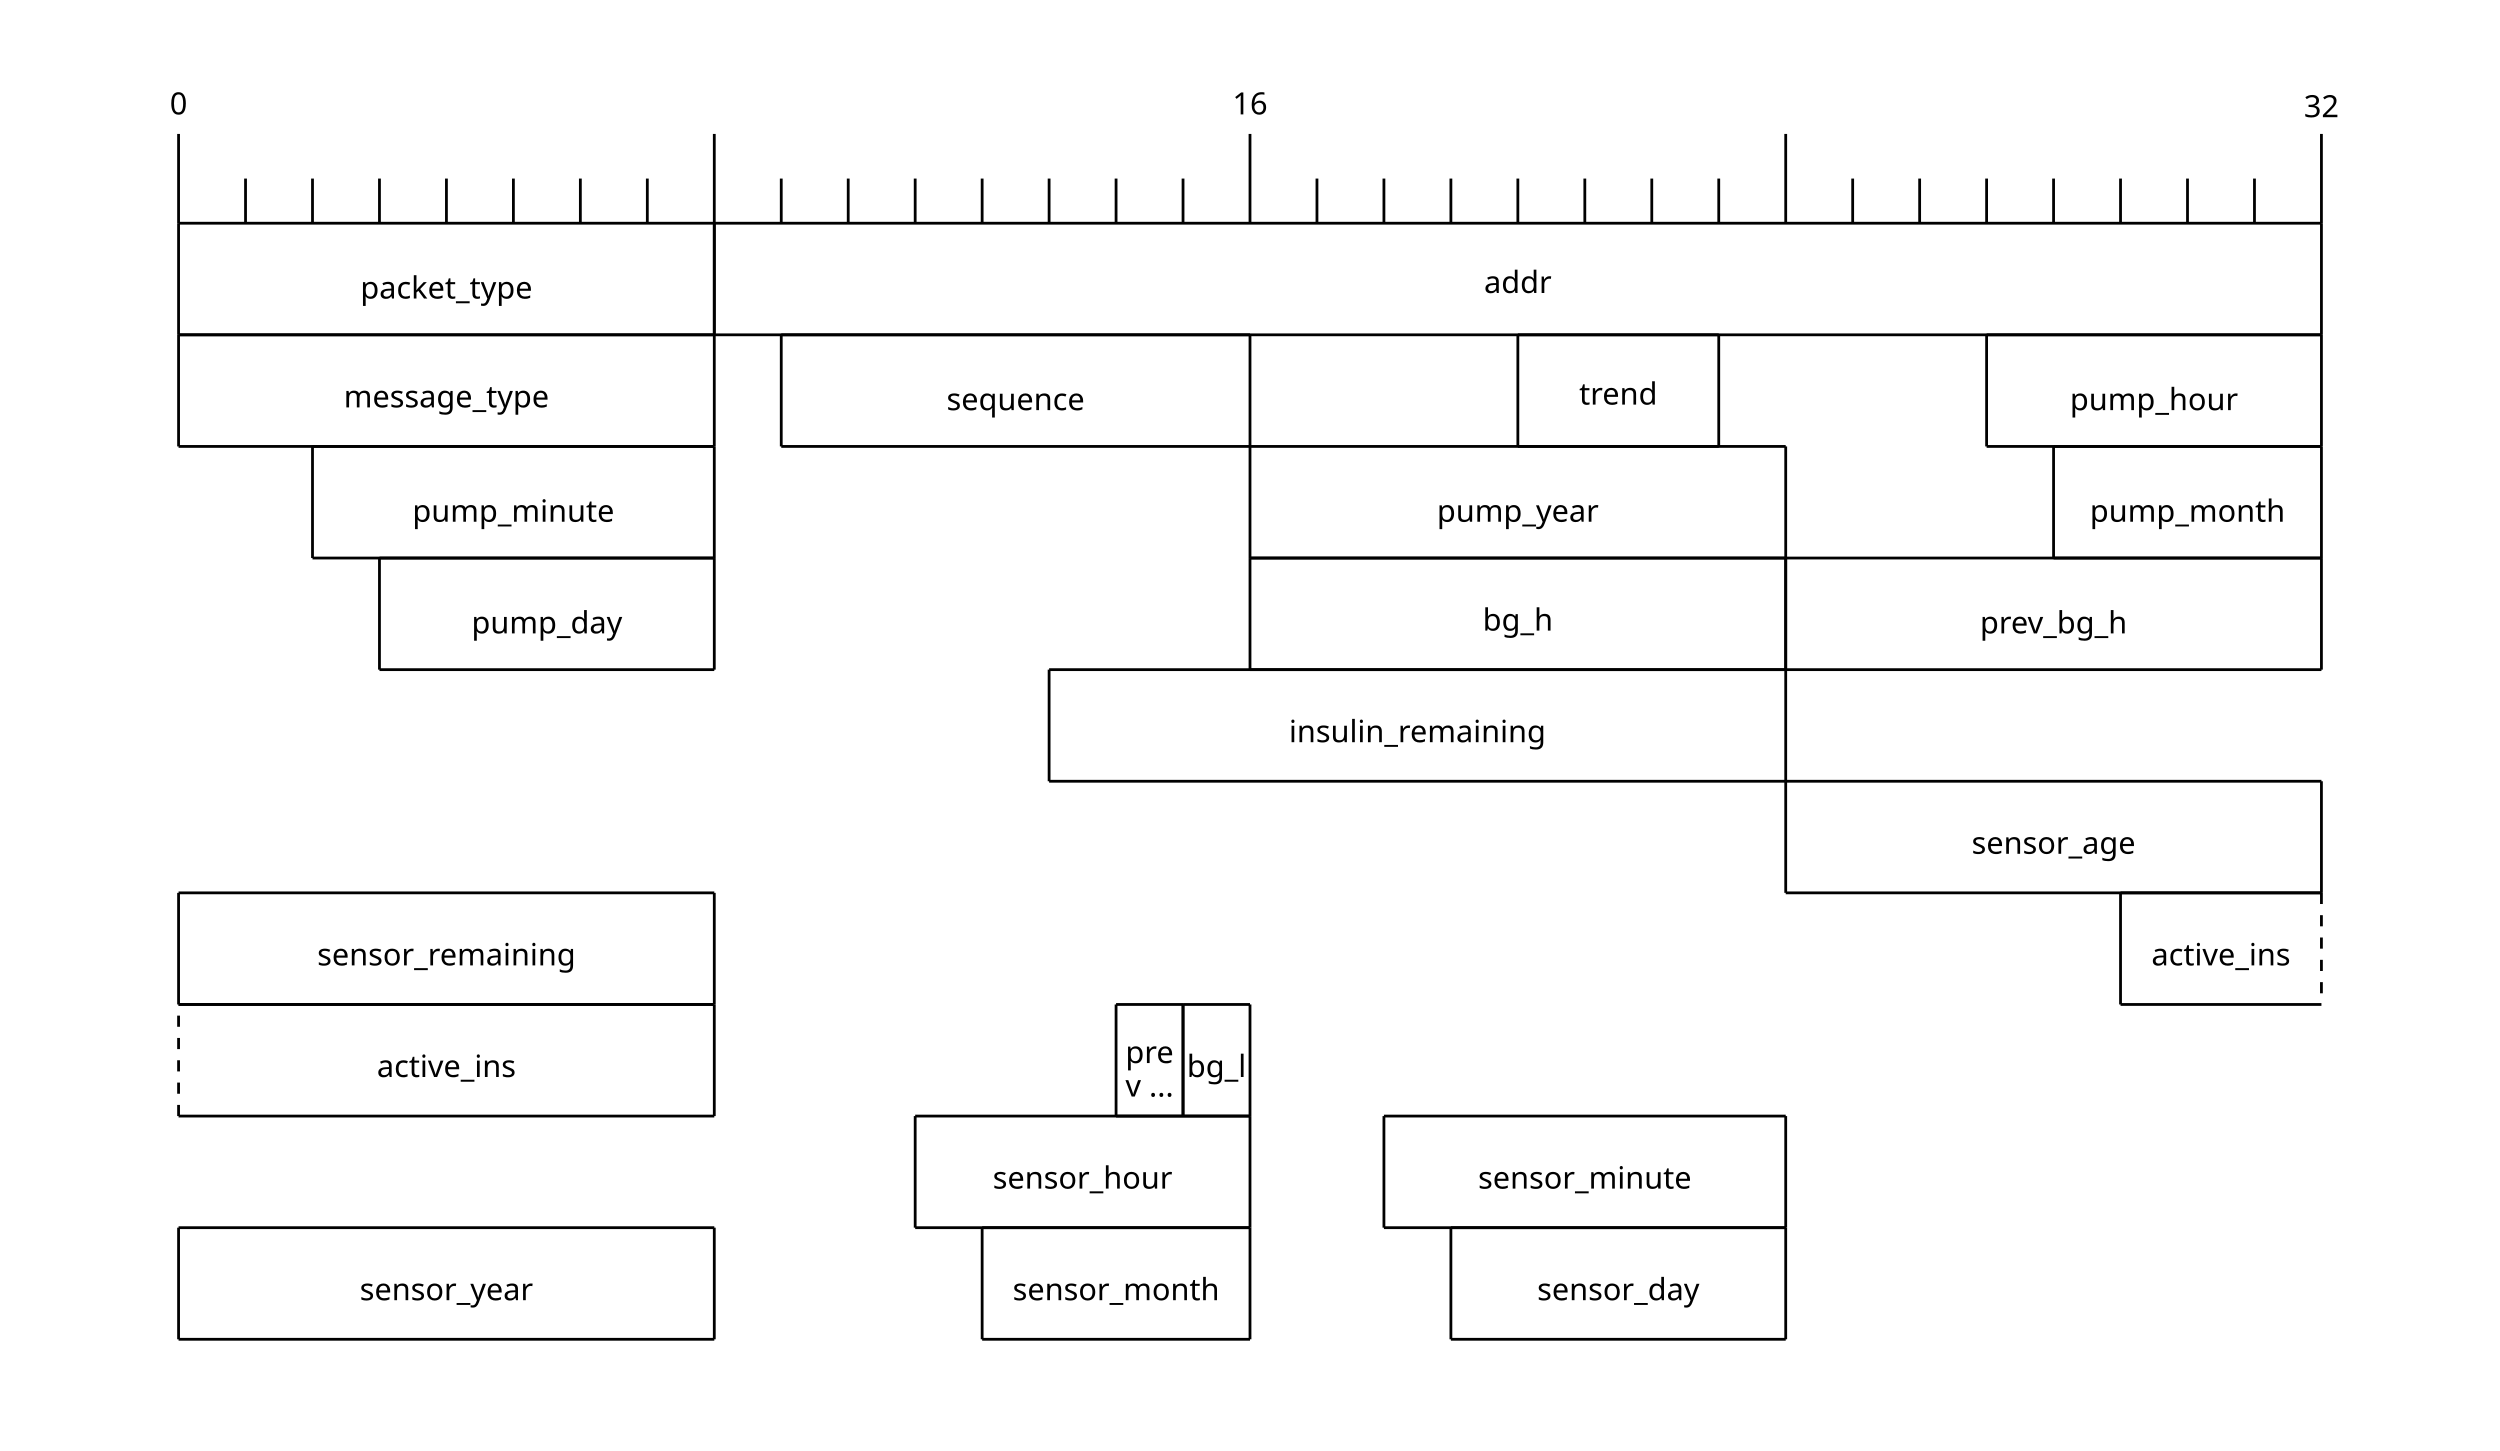
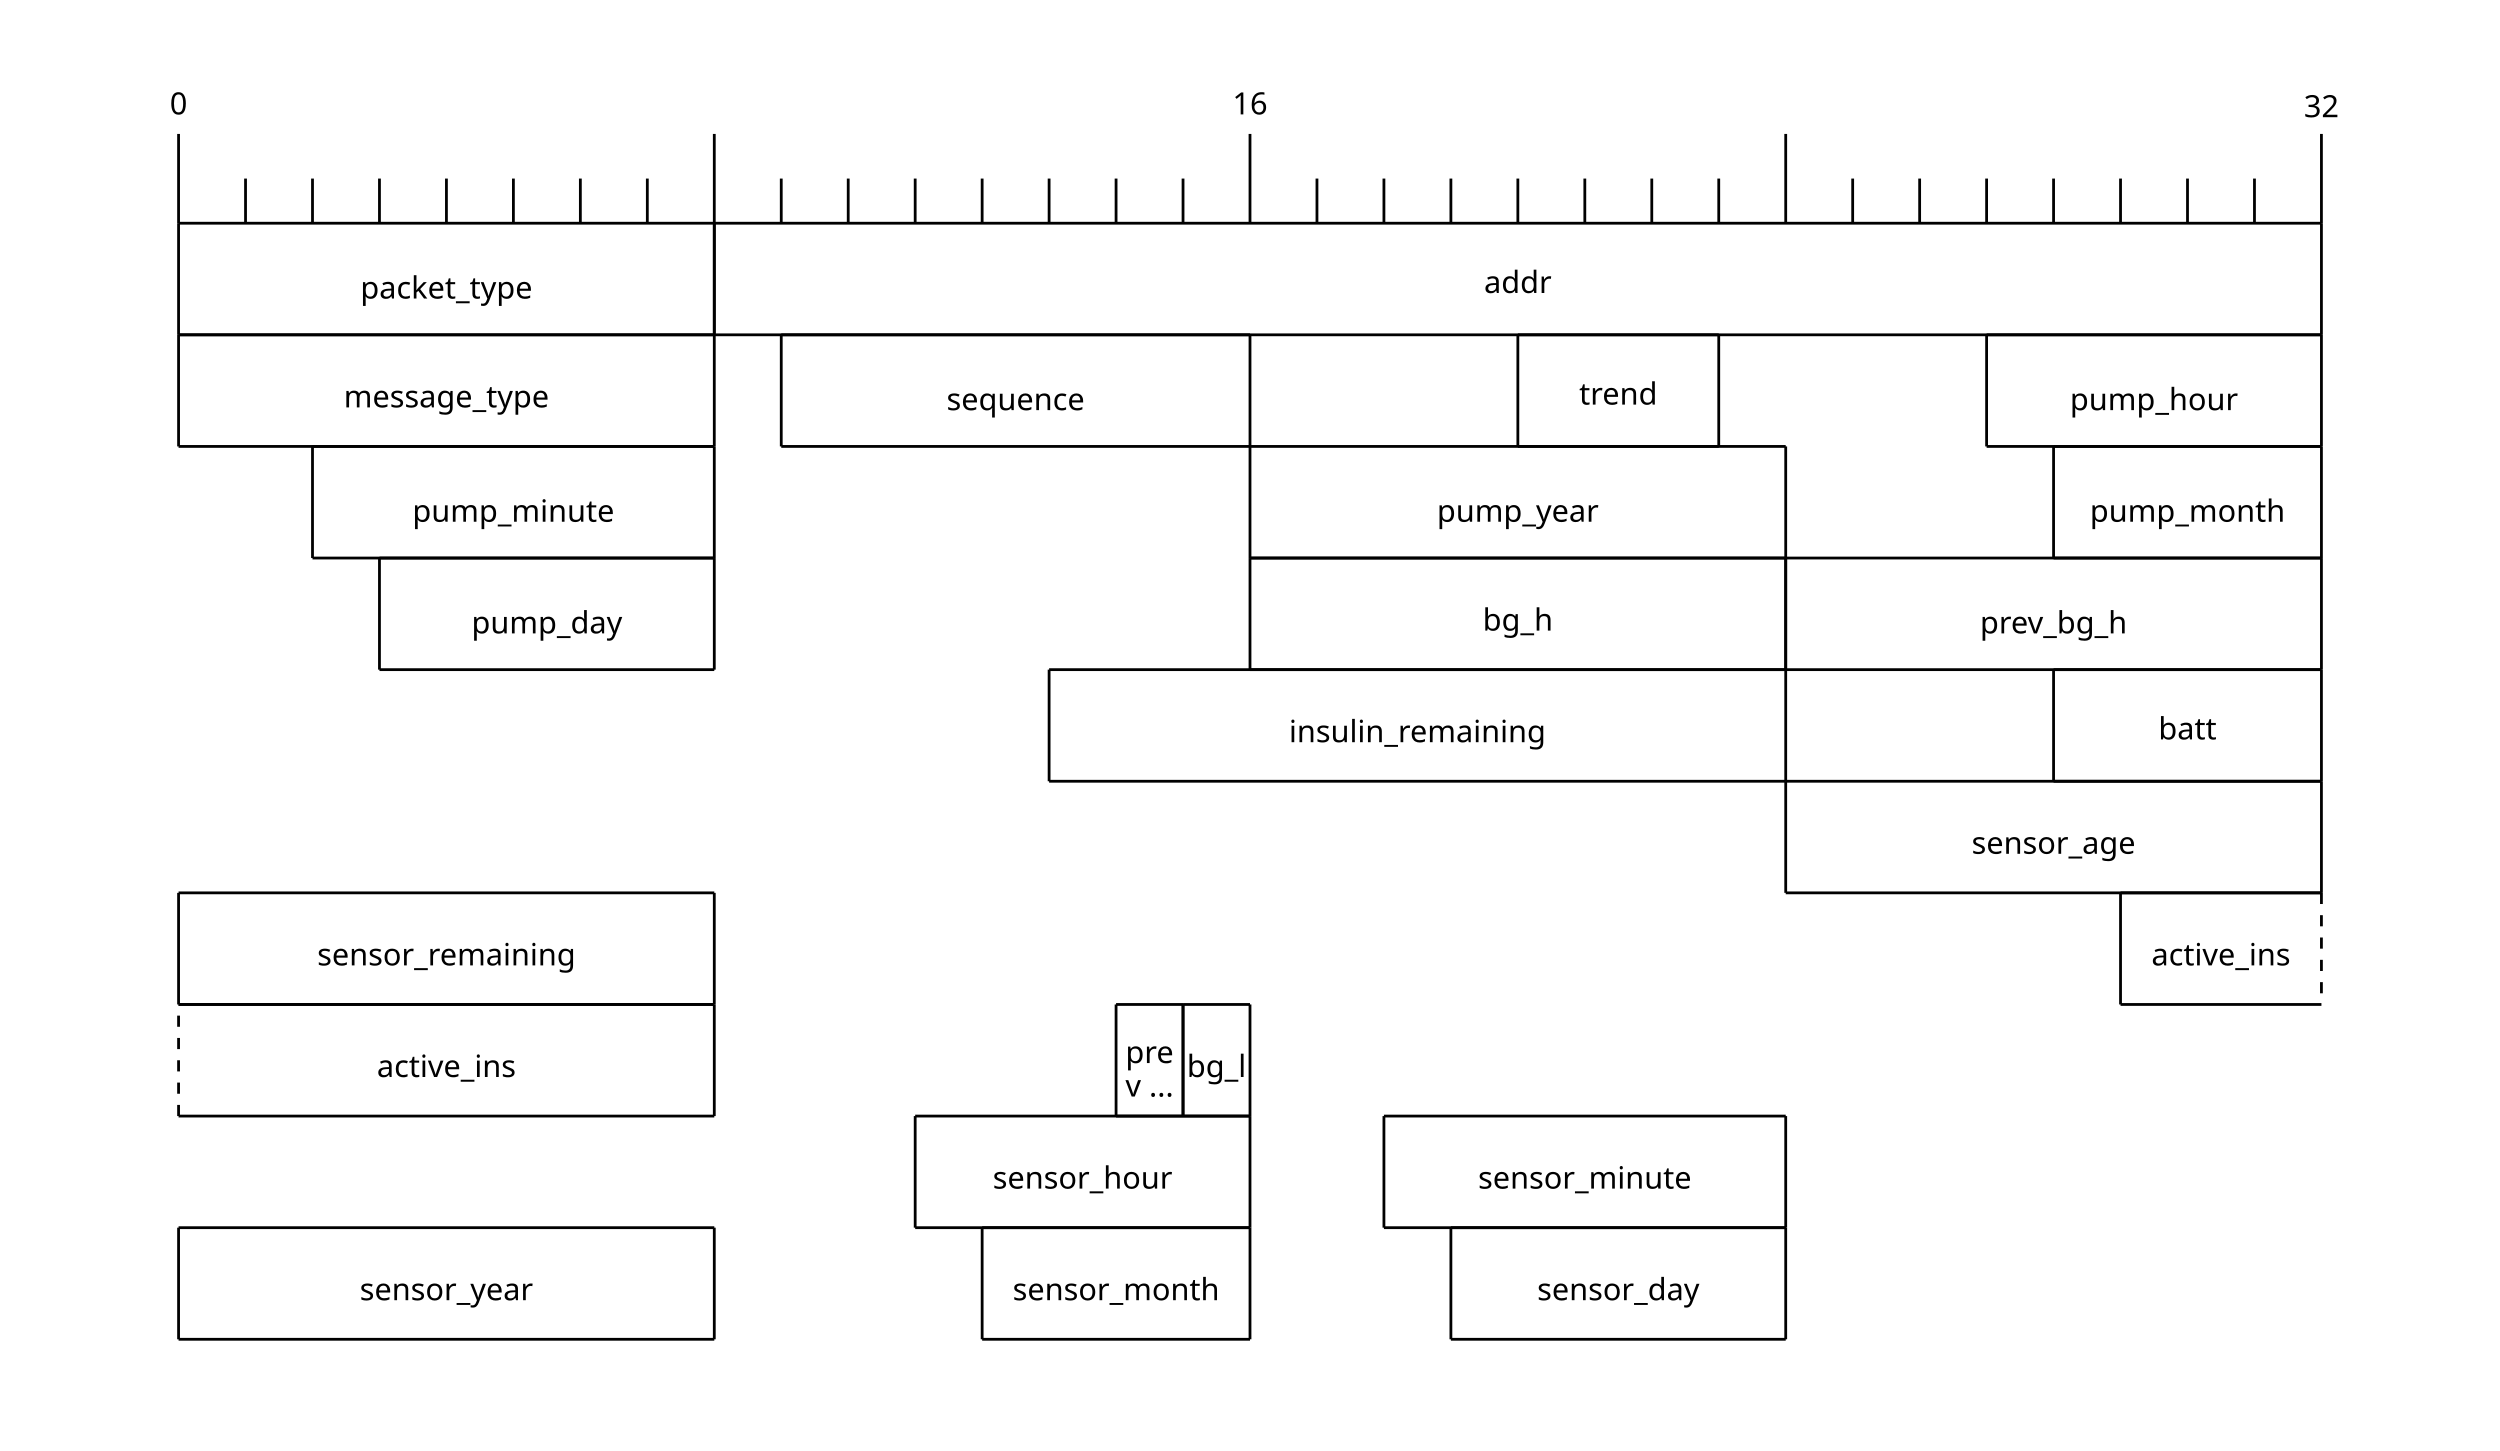
<svg xmlns="http://www.w3.org/2000/svg" viewBox="0 0 896 520">
  <defs id="defs_block">
    <filter height="1.504" id="filter_blur" width="1.157" x="-0.079" y="-0.252">
      <feGaussianBlur id="feGaussianBlur3780" stdDeviation="4.2" />
    </filter>
  </defs>
  <path d="M 64 48 L 64 80" fill="none" stroke="rgb(0,0,0)" />
  <text fill="rgb(0,0,0)" font-family="sans-serif" font-size="11" font-style="normal" font-weight="normal" text-anchor="middle" textLength="7" x="64" y="41">0</text>
  <path d="M 88 64 L 88 80" fill="none" stroke="rgb(0,0,0)" />
  <path d="M 112 64 L 112 80" fill="none" stroke="rgb(0,0,0)" />
  <path d="M 136 64 L 136 80" fill="none" stroke="rgb(0,0,0)" />
  <path d="M 160 64 L 160 80" fill="none" stroke="rgb(0,0,0)" />
  <path d="M 184 64 L 184 80" fill="none" stroke="rgb(0,0,0)" />
  <path d="M 208 64 L 208 80" fill="none" stroke="rgb(0,0,0)" />
  <path d="M 232 64 L 232 80" fill="none" stroke="rgb(0,0,0)" />
  <path d="M 256 48 L 256 80" fill="none" stroke="rgb(0,0,0)" />
  <path d="M 280 64 L 280 80" fill="none" stroke="rgb(0,0,0)" />
  <path d="M 304 64 L 304 80" fill="none" stroke="rgb(0,0,0)" />
  <path d="M 328 64 L 328 80" fill="none" stroke="rgb(0,0,0)" />
  <path d="M 352 64 L 352 80" fill="none" stroke="rgb(0,0,0)" />
  <path d="M 376 64 L 376 80" fill="none" stroke="rgb(0,0,0)" />
  <path d="M 400 64 L 400 80" fill="none" stroke="rgb(0,0,0)" />
  <path d="M 424 64 L 424 80" fill="none" stroke="rgb(0,0,0)" />
  <path d="M 448 48 L 448 80" fill="none" stroke="rgb(0,0,0)" />
  <text fill="rgb(0,0,0)" font-family="sans-serif" font-size="11" font-style="normal" font-weight="normal" text-anchor="middle" textLength="14" x="448" y="41">16</text>
  <path d="M 472 64 L 472 80" fill="none" stroke="rgb(0,0,0)" />
  <path d="M 496 64 L 496 80" fill="none" stroke="rgb(0,0,0)" />
  <path d="M 520 64 L 520 80" fill="none" stroke="rgb(0,0,0)" />
  <path d="M 544 64 L 544 80" fill="none" stroke="rgb(0,0,0)" />
  <path d="M 568 64 L 568 80" fill="none" stroke="rgb(0,0,0)" />
  <path d="M 592 64 L 592 80" fill="none" stroke="rgb(0,0,0)" />
  <path d="M 616 64 L 616 80" fill="none" stroke="rgb(0,0,0)" />
  <path d="M 640 48 L 640 80" fill="none" stroke="rgb(0,0,0)" />
  <path d="M 664 64 L 664 80" fill="none" stroke="rgb(0,0,0)" />
  <path d="M 688 64 L 688 80" fill="none" stroke="rgb(0,0,0)" />
  <path d="M 712 64 L 712 80" fill="none" stroke="rgb(0,0,0)" />
  <path d="M 736 64 L 736 80" fill="none" stroke="rgb(0,0,0)" />
  <path d="M 760 64 L 760 80" fill="none" stroke="rgb(0,0,0)" />
  <path d="M 784 64 L 784 80" fill="none" stroke="rgb(0,0,0)" />
  <path d="M 808 64 L 808 80" fill="none" stroke="rgb(0,0,0)" />
  <path d="M 832 48 L 832 80" fill="none" stroke="rgb(0,0,0)" />
  <text fill="rgb(0,0,0)" font-family="sans-serif" font-size="11" font-style="normal" font-weight="normal" text-anchor="middle" textLength="14" x="832" y="42">32</text>
  <rect fill="none" height="40" stroke="none" width="192" x="64" y="80" />
  <path d="M 64 80 L 256 80" fill="none" stroke="rgb(0,0,0)" />
  <path d="M 256 80 L 256 120" fill="none" stroke="rgb(0,0,0)" />
  <path d="M 256 120 L 64 120" fill="none" stroke="rgb(0,0,0)" />
  <path d="M 64 120 L 64 80" fill="none" stroke="rgb(0,0,0)" />
  <text fill="rgb(0,0,0)" font-family="sans-serif" font-size="11" font-style="normal" font-weight="normal" text-anchor="middle" textLength="65" x="160" y="107">packet_type</text>
  <rect fill="none" height="40" stroke="none" width="576" x="256" y="80" />
  <path d="M 256 80 L 832 80" fill="none" stroke="rgb(0,0,0)" />
  <path d="M 832 80 L 832 120" fill="none" stroke="rgb(0,0,0)" />
  <path d="M 832 120 L 256 120" fill="none" stroke="rgb(0,0,0)" />
  <path d="M 256 120 L 256 80" fill="none" stroke="rgb(0,0,0)" />
  <text fill="rgb(0,0,0)" font-family="sans-serif" font-size="11" font-style="normal" font-weight="normal" text-anchor="middle" textLength="25" x="544" y="105">addr</text>
  <rect fill="none" height="40" stroke="none" width="192" x="64" y="120" />
  <path d="M 64 120 L 256 120" fill="none" stroke="rgb(0,0,0)" />
  <path d="M 256 120 L 256 160" fill="none" stroke="rgb(0,0,0)" />
  <path d="M 256 160 L 64 160" fill="none" stroke="rgb(0,0,0)" />
  <path d="M 64 160 L 64 120" fill="none" stroke="rgb(0,0,0)" />
  <text fill="rgb(0,0,0)" font-family="sans-serif" font-size="11" font-style="normal" font-weight="normal" text-anchor="middle" textLength="77" x="160" y="146">message_type</text>
  <rect fill="none" height="40" stroke="none" width="168" x="280" y="120" />
  <path d="M 280 120 L 448 120" fill="none" stroke="rgb(0,0,0)" />
  <path d="M 448 120 L 448 160" fill="none" stroke="rgb(0,0,0)" />
  <path d="M 448 160 L 280 160" fill="none" stroke="rgb(0,0,0)" />
  <path d="M 280 160 L 280 120" fill="none" stroke="rgb(0,0,0)" />
  <text fill="rgb(0,0,0)" font-family="sans-serif" font-size="11" font-style="normal" font-weight="normal" text-anchor="middle" textLength="52" x="364" y="147">sequence</text>
  <rect fill="none" height="40" stroke="none" width="72" x="544" y="120" />
  <path d="M 544 120 L 616 120" fill="none" stroke="rgb(0,0,0)" />
  <path d="M 616 120 L 616 160" fill="none" stroke="rgb(0,0,0)" />
  <path d="M 616 160 L 544 160" fill="none" stroke="rgb(0,0,0)" />
  <path d="M 544 160 L 544 120" fill="none" stroke="rgb(0,0,0)" />
  <text fill="rgb(0,0,0)" font-family="sans-serif" font-size="11" font-style="normal" font-weight="normal" text-anchor="middle" textLength="29" x="580" y="145">trend</text>
  <rect fill="none" height="40" stroke="none" width="120" x="712" y="120" />
  <path d="M 712 120 L 832 120" fill="none" stroke="rgb(0,0,0)" />
  <path d="M 832 120 L 832 160" fill="none" stroke="rgb(0,0,0)" />
  <path d="M 832 160 L 712 160" fill="none" stroke="rgb(0,0,0)" />
  <path d="M 712 160 L 712 120" fill="none" stroke="rgb(0,0,0)" />
  <text fill="rgb(0,0,0)" font-family="sans-serif" font-size="11" font-style="normal" font-weight="normal" text-anchor="middle" textLength="63" x="772" y="147">pump_hour</text>
  <rect fill="none" height="40" stroke="none" width="144" x="112" y="160" />
  <path d="M 112 160 L 256 160" fill="none" stroke="rgb(0,0,0)" />
  <path d="M 256 160 L 256 200" fill="none" stroke="rgb(0,0,0)" />
  <path d="M 256 200 L 112 200" fill="none" stroke="rgb(0,0,0)" />
  <path d="M 112 200 L 112 160" fill="none" stroke="rgb(0,0,0)" />
  <text fill="rgb(0,0,0)" font-family="sans-serif" font-size="11" font-style="normal" font-weight="normal" text-anchor="middle" textLength="75" x="184" y="187">pump_minute</text>
  <rect fill="none" height="40" stroke="none" width="192" x="448" y="160" />
  <path d="M 448 160 L 640 160" fill="none" stroke="rgb(0,0,0)" />
  <path d="M 640 160 L 640 200" fill="none" stroke="rgb(0,0,0)" />
  <path d="M 640 200 L 448 200" fill="none" stroke="rgb(0,0,0)" />
  <path d="M 448 200 L 448 160" fill="none" stroke="rgb(0,0,0)" />
  <text fill="rgb(0,0,0)" font-family="sans-serif" font-size="11" font-style="normal" font-weight="normal" text-anchor="middle" textLength="60" x="544" y="187">pump_year</text>
  <rect fill="none" height="40" stroke="none" width="96" x="736" y="160" />
  <path d="M 736 160 L 832 160" fill="none" stroke="rgb(0,0,0)" />
  <path d="M 832 160 L 832 200" fill="none" stroke="rgb(0,0,0)" />
  <path d="M 832 200 L 736 200" fill="none" stroke="rgb(0,0,0)" />
  <path d="M 736 200 L 736 160" fill="none" stroke="rgb(0,0,0)" />
  <text fill="rgb(0,0,0)" font-family="sans-serif" font-size="11" font-style="normal" font-weight="normal" text-anchor="middle" textLength="72" x="784" y="187">pump_month</text>
  <rect fill="none" height="40" stroke="none" width="120" x="136" y="200" />
  <path d="M 136 200 L 256 200" fill="none" stroke="rgb(0,0,0)" />
  <path d="M 256 200 L 256 240" fill="none" stroke="rgb(0,0,0)" />
  <path d="M 256 240 L 136 240" fill="none" stroke="rgb(0,0,0)" />
  <path d="M 136 240 L 136 200" fill="none" stroke="rgb(0,0,0)" />
  <text fill="rgb(0,0,0)" font-family="sans-serif" font-size="11" font-style="normal" font-weight="normal" text-anchor="middle" textLength="57" x="196" y="227">pump_day</text>
  <rect fill="none" height="40" stroke="none" width="192" x="448" y="200" />
  <path d="M 448 200 L 640 200" fill="none" stroke="rgb(0,0,0)" />
  <path d="M 640 200 L 640 240" fill="none" stroke="rgb(0,0,0)" />
  <path d="M 640 240 L 448 240" fill="none" stroke="rgb(0,0,0)" />
  <path d="M 448 240 L 448 200" fill="none" stroke="rgb(0,0,0)" />
  <text fill="rgb(0,0,0)" font-family="sans-serif" font-size="11" font-style="normal" font-weight="normal" text-anchor="middle" textLength="27" x="544" y="226">bg_h</text>
  <rect fill="none" height="40" stroke="none" width="192" x="640" y="200" />
  <path d="M 640 200 L 832 200" fill="none" stroke="rgb(0,0,0)" />
  <path d="M 832 200 L 832 240" fill="none" stroke="rgb(0,0,0)" />
  <path d="M 832 240 L 640 240" fill="none" stroke="rgb(0,0,0)" />
  <path d="M 640 240 L 640 200" fill="none" stroke="rgb(0,0,0)" />
  <text fill="rgb(0,0,0)" font-family="sans-serif" font-size="11" font-style="normal" font-weight="normal" text-anchor="middle" textLength="57" x="736" y="227">prev_bg_h</text>
  <rect fill="none" height="40" stroke="none" width="264" x="376" y="240" />
  <path d="M 376 240 L 640 240" fill="none" stroke="rgb(0,0,0)" />
  <path d="M 640 240 L 640 280" fill="none" stroke="rgb(0,0,0)" />
  <path d="M 640 280 L 376 280" fill="none" stroke="rgb(0,0,0)" />
  <path d="M 376 280 L 376 240" fill="none" stroke="rgb(0,0,0)" />
  <text fill="rgb(0,0,0)" font-family="sans-serif" font-size="11" font-style="normal" font-weight="normal" text-anchor="middle" textLength="96" x="508" y="266">insulin_remaining</text>
+   <rect fill="none" height="40" stroke="none" width="96" x="736" y="240" />
+   <path d="M 736 240 L 832 240" fill="none" stroke="rgb(0,0,0)" />
+   <path d="M 832 240 L 832 280" fill="none" stroke="rgb(0,0,0)" />
+   <path d="M 832 280 L 736 280" fill="none" stroke="rgb(0,0,0)" />
+   <path d="M 736 280 L 736 240" fill="none" stroke="rgb(0,0,0)" />
+   <text fill="rgb(0,0,0)" font-family="sans-serif" font-size="11" font-style="normal" font-weight="normal" text-anchor="middle" textLength="22" x="784" y="265">batt</text>
  <rect fill="none" height="40" stroke="none" width="192" x="640" y="280" />
  <path d="M 640 280 L 832 280" fill="none" stroke="rgb(0,0,0)" />
  <path d="M 832 280 L 832 320" fill="none" stroke="rgb(0,0,0)" />
  <path d="M 832 320 L 640 320" fill="none" stroke="rgb(0,0,0)" />
  <path d="M 640 320 L 640 280" fill="none" stroke="rgb(0,0,0)" />
  <text fill="rgb(0,0,0)" font-family="sans-serif" font-size="11" font-style="normal" font-weight="normal" text-anchor="middle" textLength="63" x="736" y="306">sensor_age</text>
  <rect fill="none" height="40" stroke="none" width="192" x="64" y="320" />
  <path d="M 64 320 L 256 320" fill="none" stroke="rgb(0,0,0)" />
  <path d="M 256 320 L 256 360" fill="none" stroke="rgb(0,0,0)" />
  <path d="M 256 360 L 64 360" fill="none" stroke="rgb(0,0,0)" />
  <path d="M 64 360 L 64 320" fill="none" stroke="rgb(0,0,0)" />
  <text fill="rgb(0,0,0)" font-family="sans-serif" font-size="11" font-style="normal" font-weight="normal" text-anchor="middle" textLength="97" x="160" y="346">sensor_remaining</text>
  <rect fill="none" height="40" stroke="none" width="192" x="64" y="360" />
  <path d="M 64 360 L 256 360" fill="none" stroke="rgb(0,0,0)" />
  <path d="M 256 360 L 256 400" fill="none" stroke="rgb(0,0,0)" />
  <path d="M 256 400 L 64 400" fill="none" stroke="rgb(0,0,0)" />
  <path d="M 64 400 L 64 360" fill="none" stroke="rgb(0,0,0)" stroke-dasharray="4" />
  <text fill="rgb(0,0,0)" font-family="sans-serif" font-size="11" font-style="normal" font-weight="normal" text-anchor="middle" textLength="53" x="160" y="386">active_ins</text>
  <rect fill="none" height="40" stroke="none" width="24" x="400" y="360" />
  <path d="M 400 360 L 424 360" fill="none" stroke="rgb(0,0,0)" />
  <path d="M 424 360 L 424 400" fill="none" stroke="rgb(0,0,0)" />
  <path d="M 424 400 L 400 400" fill="none" stroke="rgb(0,0,0)" />
  <path d="M 400 400 L 400 360" fill="none" stroke="rgb(0,0,0)" />
  <text fill="rgb(0,0,0)" font-family="sans-serif" font-size="11" font-style="normal" font-weight="normal" text-anchor="middle" textLength="19" x="412" y="381">pre</text>
  <text fill="rgb(0,0,0)" font-family="sans-serif" font-size="11" font-style="normal" font-weight="normal" text-anchor="middle" textLength="19" x="412" y="393">v ...</text>
  <rect fill="none" height="40" stroke="none" width="24" x="424" y="360" />
  <path d="M 424 360 L 448 360" fill="none" stroke="rgb(0,0,0)" />
  <path d="M 448 360 L 448 400" fill="none" stroke="rgb(0,0,0)" />
  <path d="M 448 400 L 424 400" fill="none" stroke="rgb(0,0,0)" />
  <path d="M 424 400 L 424 360" fill="none" stroke="rgb(0,0,0)" />
  <text fill="rgb(0,0,0)" font-family="sans-serif" font-size="11" font-style="normal" font-weight="normal" text-anchor="middle" textLength="23" x="436" y="386">bg_l</text>
  <rect fill="none" height="40" stroke="none" width="120" x="328" y="400" />
  <path d="M 328 400 L 448 400" fill="none" stroke="rgb(0,0,0)" />
  <path d="M 448 400 L 448 440" fill="none" stroke="rgb(0,0,0)" />
  <path d="M 448 440 L 328 440" fill="none" stroke="rgb(0,0,0)" />
  <path d="M 328 440 L 328 400" fill="none" stroke="rgb(0,0,0)" />
  <text fill="rgb(0,0,0)" font-family="sans-serif" font-size="11" font-style="normal" font-weight="normal" text-anchor="middle" textLength="69" x="388" y="426">sensor_hour</text>
  <rect fill="none" height="40" stroke="none" width="144" x="496" y="400" />
  <path d="M 496 400 L 640 400" fill="none" stroke="rgb(0,0,0)" />
  <path d="M 640 400 L 640 440" fill="none" stroke="rgb(0,0,0)" />
  <path d="M 640 440 L 496 440" fill="none" stroke="rgb(0,0,0)" />
  <path d="M 496 440 L 496 400" fill="none" stroke="rgb(0,0,0)" />
  <text fill="rgb(0,0,0)" font-family="sans-serif" font-size="11" font-style="normal" font-weight="normal" text-anchor="middle" textLength="81" x="568" y="426">sensor_minute</text>
  <rect fill="none" height="40" stroke="none" width="192" x="64" y="440" />
  <path d="M 64 440 L 256 440" fill="none" stroke="rgb(0,0,0)" />
  <path d="M 256 440 L 256 480" fill="none" stroke="rgb(0,0,0)" />
  <path d="M 256 480 L 64 480" fill="none" stroke="rgb(0,0,0)" />
  <path d="M 64 480 L 64 440" fill="none" stroke="rgb(0,0,0)" />
  <text fill="rgb(0,0,0)" font-family="sans-serif" font-size="11" font-style="normal" font-weight="normal" text-anchor="middle" textLength="66" x="160" y="466">sensor_year</text>
  <rect fill="none" height="40" stroke="none" width="96" x="352" y="440" />
  <path d="M 352 440 L 448 440" fill="none" stroke="rgb(0,0,0)" />
  <path d="M 448 440 L 448 480" fill="none" stroke="rgb(0,0,0)" />
  <path d="M 448 480 L 352 480" fill="none" stroke="rgb(0,0,0)" />
  <path d="M 352 480 L 352 440" fill="none" stroke="rgb(0,0,0)" />
  <text fill="rgb(0,0,0)" font-family="sans-serif" font-size="11" font-style="normal" font-weight="normal" text-anchor="middle" textLength="78" x="400" y="466">sensor_month</text>
  <rect fill="none" height="40" stroke="none" width="120" x="520" y="440" />
  <path d="M 520 440 L 640 440" fill="none" stroke="rgb(0,0,0)" />
  <path d="M 640 440 L 640 480" fill="none" stroke="rgb(0,0,0)" />
  <path d="M 640 480 L 520 480" fill="none" stroke="rgb(0,0,0)" />
  <path d="M 520 480 L 520 440" fill="none" stroke="rgb(0,0,0)" />
  <text fill="rgb(0,0,0)" font-family="sans-serif" font-size="11" font-style="normal" font-weight="normal" text-anchor="middle" textLength="63" x="580" y="466">sensor_day</text>
  <rect fill="none" height="40" stroke="none" width="72" x="760" y="320" />
  <path d="M 760 320 L 832 320" fill="none" stroke="rgb(0,0,0)" />
  <path d="M 832 320 L 832 360" fill="none" stroke="rgb(0,0,0)" stroke-dasharray="4" />
  <path d="M 832 360 L 760 360" fill="none" stroke="rgb(0,0,0)" />
  <path d="M 760 360 L 760 320" fill="none" stroke="rgb(0,0,0)" />
  <text fill="rgb(0,0,0)" font-family="sans-serif" font-size="11" font-style="normal" font-weight="normal" text-anchor="middle" textLength="53" x="796" y="346">active_ins</text>
</svg>
